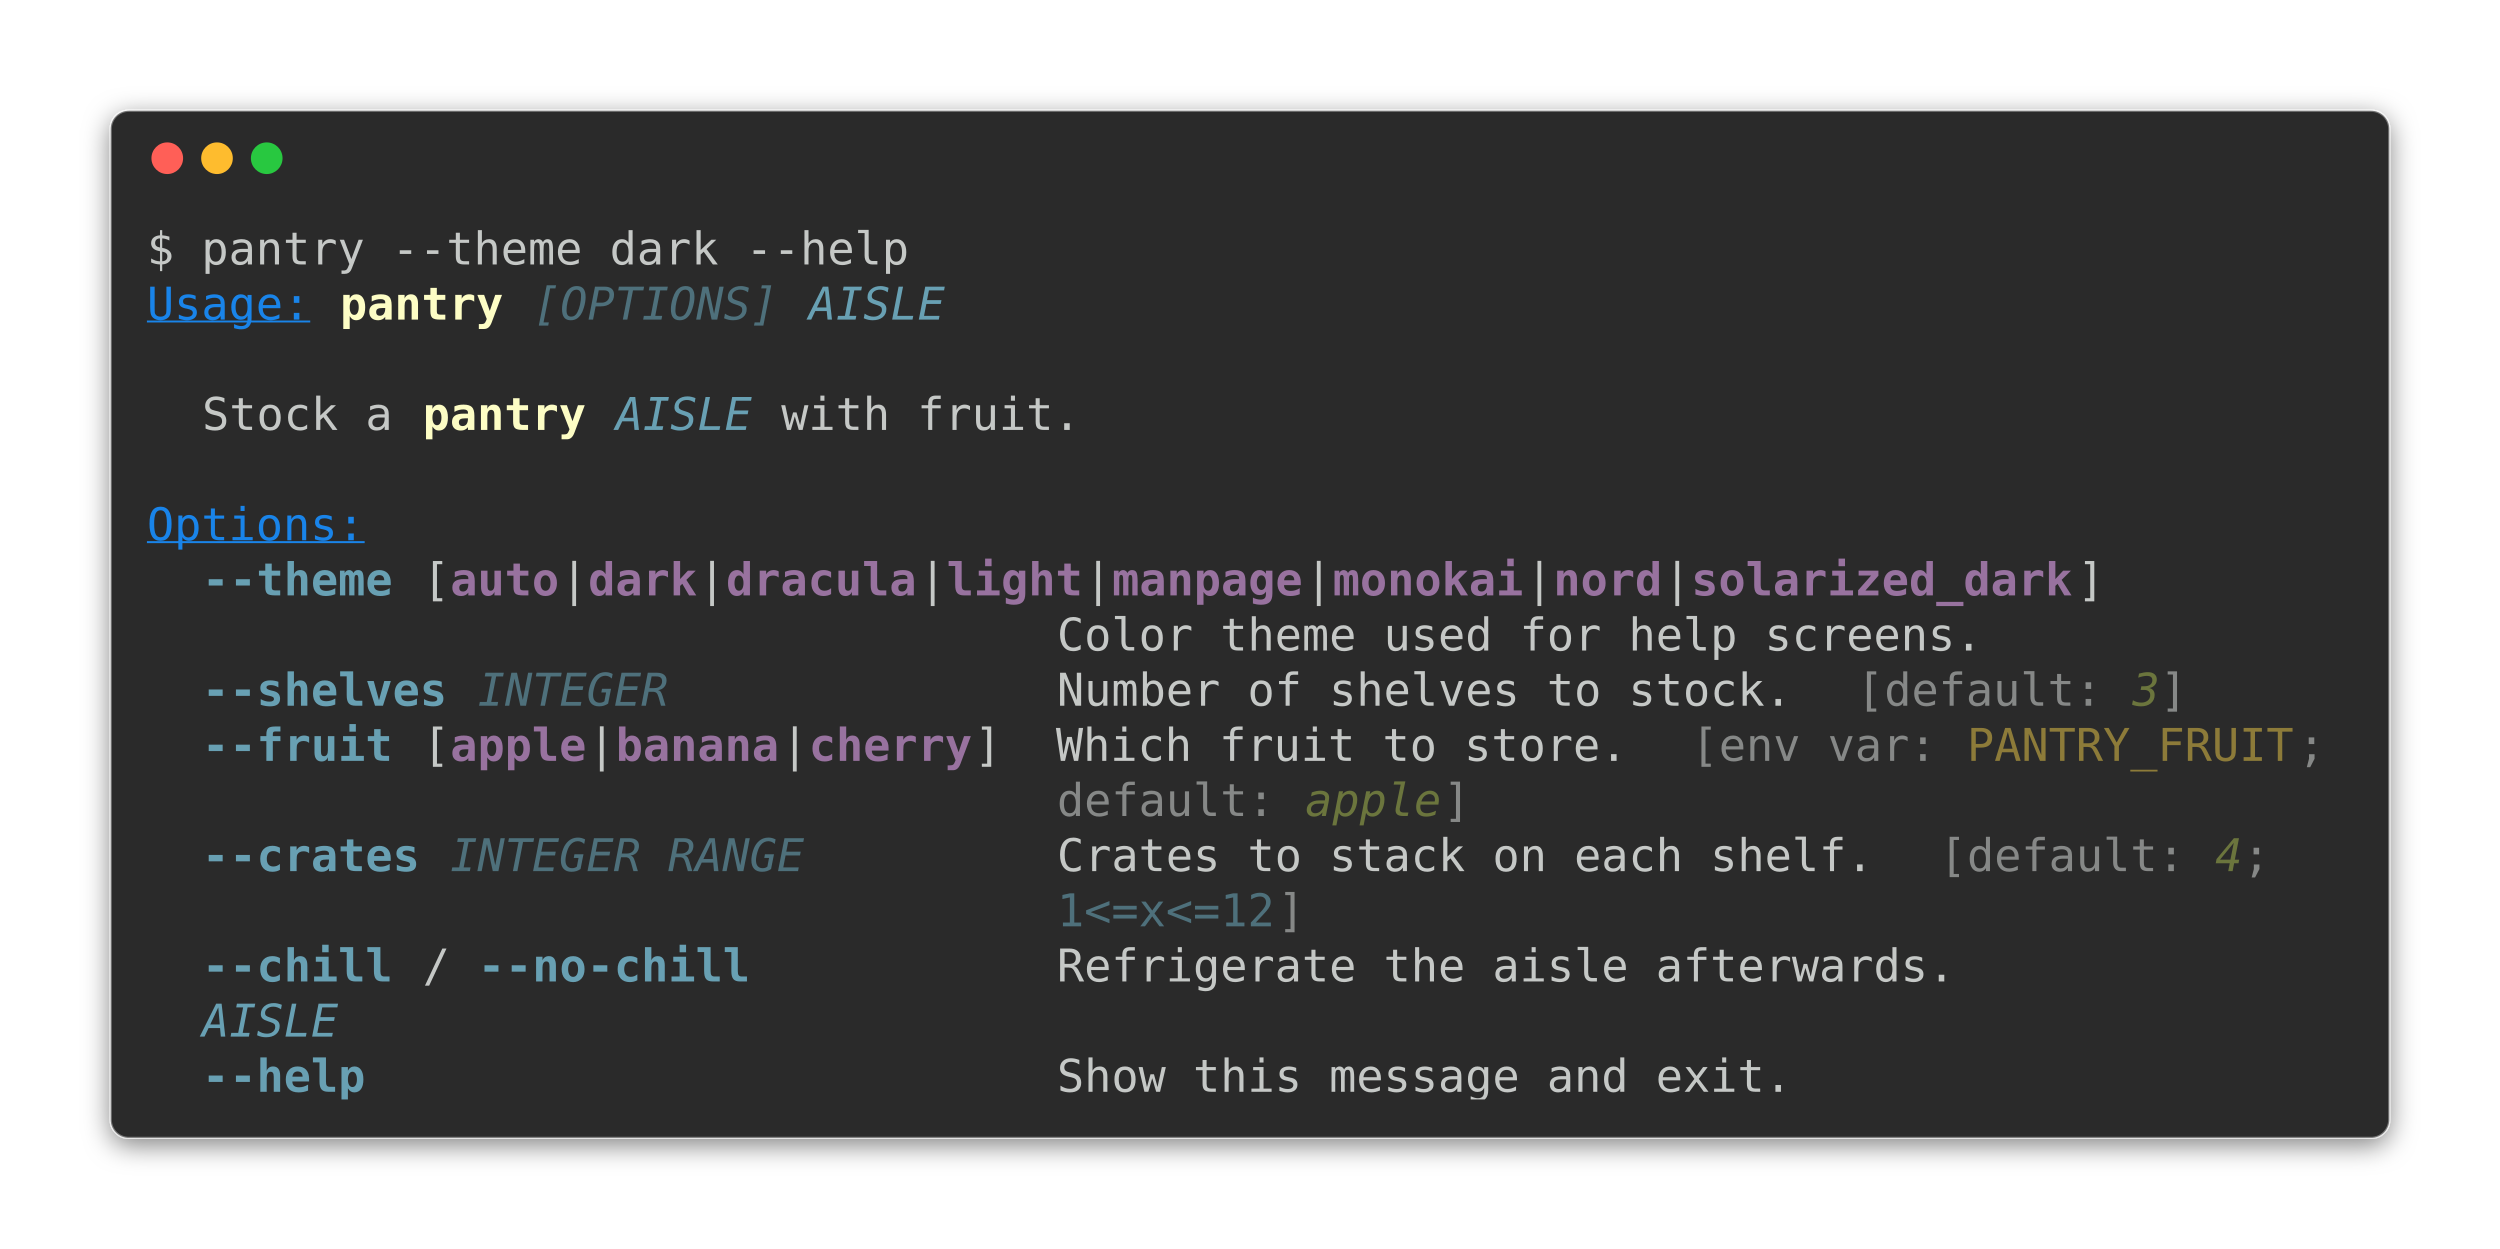
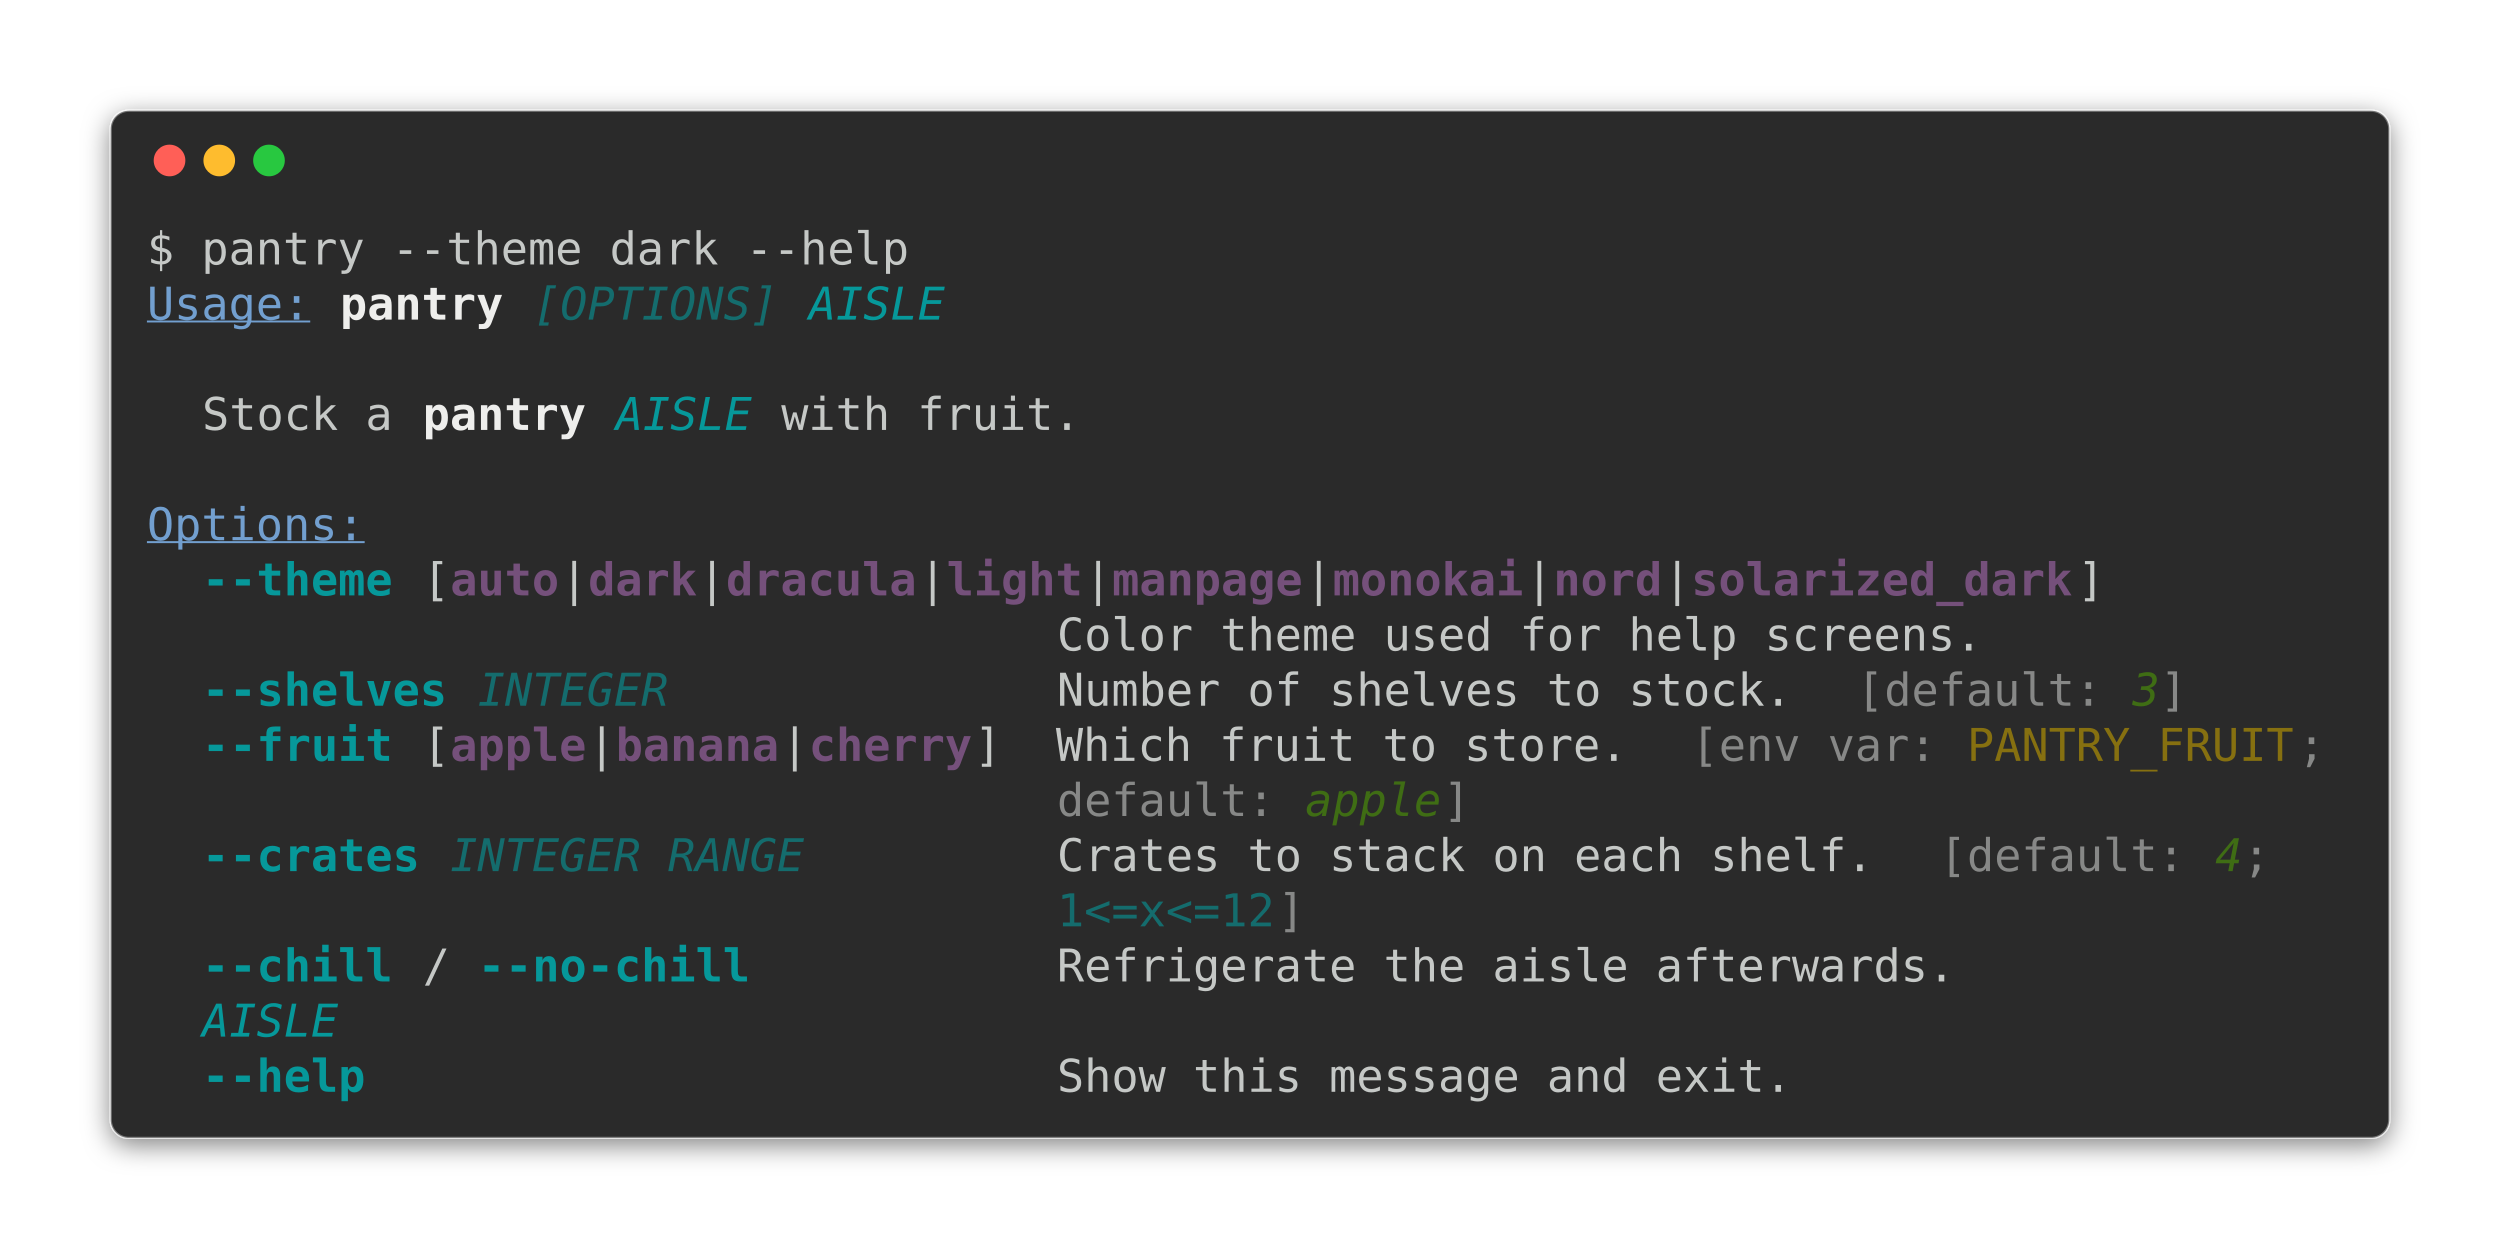
- <svg xmlns="http://www.w3.org/2000/svg" class="rich-terminal" viewBox="0 0 1106 552.4">
+ <svg xmlns="http://www.w3.org/2000/svg" viewBox="0 0 1106 552.4">
  <style>
- 
-     @font-face {
-         font-family: "Fira Code";
-         src: local("FiraCode-Regular"),
-                 url("https://cdnjs.cloudflare.com/ajax/libs/firacode/6.2.0/woff2/FiraCode-Regular.woff2") format("woff2"),
-                 url("https://cdnjs.cloudflare.com/ajax/libs/firacode/6.2.0/woff/FiraCode-Regular.woff") format("woff");
-         font-style: normal;
-         font-weight: 400;
-     }
-     @font-face {
-         font-family: "Fira Code";
-         src: local("FiraCode-Bold"),
-                 url("https://cdnjs.cloudflare.com/ajax/libs/firacode/6.2.0/woff2/FiraCode-Bold.woff2") format("woff2"),
-                 url("https://cdnjs.cloudflare.com/ajax/libs/firacode/6.2.0/woff/FiraCode-Bold.woff") format("woff");
-         font-style: bold;
-         font-weight: 700;
-     }
- 
    .chrome-dark-screen-matrix {
-         font-family: Fira Code, monospace;
+         font-family: 'Fira Code', 'Cascadia Code', Menlo, Consolas, monospace;
        font-size: 20px;
        line-height: 24.4px;
        font-variant-east-asian: full-width;
    }
- 
    .chrome-dark-screen-title {
        font-size: 18px;
        font-weight: bold;
-         font-family: arial;
+         font-family: 'Fira Code', 'Cascadia Code', Menlo, Consolas, monospace;
    }
- 
    .chrome-dark-screen-r1 { fill: #c5c8c6 }
- .chrome-dark-screen-r2 { fill: #1984e9;text-decoration: underline; }
- .chrome-dark-screen-r3 { fill: #fdfdc5;font-weight: bold }
- .chrome-dark-screen-r4 { fill: #4e707b;font-style: italic; }
- .chrome-dark-screen-r5 { fill: #68a0b3;font-style: italic; }
- .chrome-dark-screen-r6 { fill: #68a0b3;font-weight: bold }
- .chrome-dark-screen-r7 { fill: #98729f;font-weight: bold }
- .chrome-dark-screen-r8 { fill: #868887 }
- .chrome-dark-screen-r9 { fill: #6b753d;font-style: italic; }
- .chrome-dark-screen-r10 { fill: #8d7b39 }
- .chrome-dark-screen-r11 { fill: #4e707b }
-     </style>
+     .chrome-dark-screen-r2 { fill: #729fcf;text-decoration: underline }
+     .chrome-dark-screen-r3 { fill: #eeeeec;font-weight: bold }
+     .chrome-dark-screen-r4 { fill: #146c6d;font-style: italic }
+     .chrome-dark-screen-r5 { fill: #06989a;font-style: italic }
+     .chrome-dark-screen-r6 { fill: #06989a;font-weight: bold }
+     .chrome-dark-screen-r7 { fill: #75507b;font-weight: bold }
+     .chrome-dark-screen-r8 { fill: #878887 }
+     .chrome-dark-screen-r9 { fill: #3f6d14;font-style: italic }
+     .chrome-dark-screen-r10 { fill: #867010 }
+     .chrome-dark-screen-r11 { fill: #146c6d }
+ </style>
  <defs>
-     <clipPath id="chrome-dark-screen-clip-terminal">
-       <rect x="0" y="0" width="975.0" height="389.4" />
-     </clipPath>
-     <clipPath id="chrome-dark-screen-line-0">
-       <rect x="0" y="1.5" width="976" height="24.65" />
-     </clipPath>
-     <clipPath id="chrome-dark-screen-line-1">
-       <rect x="0" y="25.9" width="976" height="24.65" />
-     </clipPath>
-     <clipPath id="chrome-dark-screen-line-2">
-       <rect x="0" y="50.3" width="976" height="24.65" />
-     </clipPath>
-     <clipPath id="chrome-dark-screen-line-3">
-       <rect x="0" y="74.7" width="976" height="24.65" />
-     </clipPath>
-     <clipPath id="chrome-dark-screen-line-4">
-       <rect x="0" y="99.1" width="976" height="24.65" />
-     </clipPath>
-     <clipPath id="chrome-dark-screen-line-5">
-       <rect x="0" y="123.5" width="976" height="24.65" />
-     </clipPath>
-     <clipPath id="chrome-dark-screen-line-6">
-       <rect x="0" y="147.9" width="976" height="24.65" />
-     </clipPath>
-     <clipPath id="chrome-dark-screen-line-7">
-       <rect x="0" y="172.3" width="976" height="24.65" />
-     </clipPath>
-     <clipPath id="chrome-dark-screen-line-8">
-       <rect x="0" y="196.7" width="976" height="24.65" />
-     </clipPath>
-     <clipPath id="chrome-dark-screen-line-9">
-       <rect x="0" y="221.1" width="976" height="24.65" />
-     </clipPath>
-     <clipPath id="chrome-dark-screen-line-10">
-       <rect x="0" y="245.5" width="976" height="24.65" />
-     </clipPath>
-     <clipPath id="chrome-dark-screen-line-11">
-       <rect x="0" y="269.9" width="976" height="24.65" />
-     </clipPath>
-     <clipPath id="chrome-dark-screen-line-12">
-       <rect x="0" y="294.3" width="976" height="24.65" />
-     </clipPath>
-     <clipPath id="chrome-dark-screen-line-13">
-       <rect x="0" y="318.7" width="976" height="24.65" />
-     </clipPath>
-     <clipPath id="chrome-dark-screen-line-14">
-       <rect x="0" y="343.1" width="976" height="24.65" />
+     <clipPath id="chrome-dark-screen-clip">
+       <rect x="0" y="0" width="976" height="390.4" />
    </clipPath>
    <filter id="chrome-dark-screen-shadow" x="-50%" y="-50%" width="200%" height="200%">
      <feDropShadow dx="0" dy="3" stdDeviation="6" flood-color="rgba(0,0,0,0.5)" />
    </filter>
  </defs>
-   <g transform="translate(48, 48)">
-     <rect fill="#292929" stroke="rgba(255,255,255,0.35)" stroke-width="1" x="1" y="1" width="1008" height="454.4" rx="8" filter="url(#chrome-dark-screen-shadow)" />
+   <rect fill="#292929" stroke="rgba(255,255,255,0.35)" stroke-width="1" x="49" y="49" width="1008" height="454.4" rx="8" filter="url(#chrome-dark-screen-shadow)" />
+   <g transform="translate(49, 49)">
    <g transform="translate(26,22)">
      <circle cx="0" cy="0" r="7" fill="#ff5f57" />
      <circle cx="22" cy="0" r="7" fill="#febc2e" />
      <circle cx="44" cy="0" r="7" fill="#28c840" />
    </g>
-     <g transform="translate(17, 49)" clip-path="url(#chrome-dark-screen-clip-terminal)">
-       <g class="chrome-dark-screen-matrix">
-         <text class="chrome-dark-screen-r1" x="0" y="20" textLength="341.6" clip-path="url(#chrome-dark-screen-line-0)">$ pantry --theme dark --help</text>
-         <text class="chrome-dark-screen-r1" x="976" y="20" textLength="12.2" clip-path="url(#chrome-dark-screen-line-0)">
- </text>
-         <text class="chrome-dark-screen-r2" x="0" y="44.4" textLength="73.2" clip-path="url(#chrome-dark-screen-line-1)">Usage:</text>
-         <text class="chrome-dark-screen-r3" x="85.4" y="44.4" textLength="73.2" clip-path="url(#chrome-dark-screen-line-1)">pantry</text>
-         <text class="chrome-dark-screen-r4" x="170.8" y="44.4" textLength="109.8" clip-path="url(#chrome-dark-screen-line-1)">[OPTIONS]</text>
-         <text class="chrome-dark-screen-r5" x="292.8" y="44.4" textLength="61" clip-path="url(#chrome-dark-screen-line-1)">AISLE</text>
-         <text class="chrome-dark-screen-r1" x="976" y="44.4" textLength="12.2" clip-path="url(#chrome-dark-screen-line-1)">
- </text>
-         <text class="chrome-dark-screen-r1" x="976" y="68.8" textLength="12.2" clip-path="url(#chrome-dark-screen-line-2)">
- </text>
-         <text class="chrome-dark-screen-r1" x="24.4" y="93.2" textLength="85.4" clip-path="url(#chrome-dark-screen-line-3)">Stock a</text>
-         <text class="chrome-dark-screen-r3" x="122" y="93.2" textLength="73.2" clip-path="url(#chrome-dark-screen-line-3)">pantry</text>
-         <text class="chrome-dark-screen-r5" x="207.4" y="93.2" textLength="61" clip-path="url(#chrome-dark-screen-line-3)">AISLE</text>
-         <text class="chrome-dark-screen-r1" x="280.6" y="93.2" textLength="134.2" clip-path="url(#chrome-dark-screen-line-3)">with fruit.</text>
-         <text class="chrome-dark-screen-r1" x="976" y="93.2" textLength="12.2" clip-path="url(#chrome-dark-screen-line-3)">
- </text>
-         <text class="chrome-dark-screen-r1" x="976" y="117.6" textLength="12.2" clip-path="url(#chrome-dark-screen-line-4)">
- </text>
-         <text class="chrome-dark-screen-r2" x="0" y="142" textLength="97.6" clip-path="url(#chrome-dark-screen-line-5)">Options:</text>
-         <text class="chrome-dark-screen-r1" x="976" y="142" textLength="12.2" clip-path="url(#chrome-dark-screen-line-5)">
- </text>
-         <text class="chrome-dark-screen-r6" x="24.4" y="166.4" textLength="85.4" clip-path="url(#chrome-dark-screen-line-6)">--theme</text>
-         <text class="chrome-dark-screen-r1" x="122" y="166.4" textLength="12.2" clip-path="url(#chrome-dark-screen-line-6)">[</text>
-         <text class="chrome-dark-screen-r7" x="134.2" y="166.4" textLength="48.8" clip-path="url(#chrome-dark-screen-line-6)">auto</text>
-         <text class="chrome-dark-screen-r1" x="183" y="166.4" textLength="12.2" clip-path="url(#chrome-dark-screen-line-6)">|</text>
-         <text class="chrome-dark-screen-r7" x="195.2" y="166.4" textLength="48.8" clip-path="url(#chrome-dark-screen-line-6)">dark</text>
-         <text class="chrome-dark-screen-r1" x="244" y="166.4" textLength="12.2" clip-path="url(#chrome-dark-screen-line-6)">|</text>
-         <text class="chrome-dark-screen-r7" x="256.2" y="166.4" textLength="85.4" clip-path="url(#chrome-dark-screen-line-6)">dracula</text>
-         <text class="chrome-dark-screen-r1" x="341.6" y="166.4" textLength="12.2" clip-path="url(#chrome-dark-screen-line-6)">|</text>
-         <text class="chrome-dark-screen-r7" x="353.8" y="166.4" textLength="61" clip-path="url(#chrome-dark-screen-line-6)">light</text>
-         <text class="chrome-dark-screen-r1" x="414.8" y="166.4" textLength="12.2" clip-path="url(#chrome-dark-screen-line-6)">|</text>
-         <text class="chrome-dark-screen-r7" x="427" y="166.4" textLength="85.4" clip-path="url(#chrome-dark-screen-line-6)">manpage</text>
-         <text class="chrome-dark-screen-r1" x="512.4" y="166.4" textLength="12.2" clip-path="url(#chrome-dark-screen-line-6)">|</text>
-         <text class="chrome-dark-screen-r7" x="524.6" y="166.4" textLength="85.4" clip-path="url(#chrome-dark-screen-line-6)">monokai</text>
-         <text class="chrome-dark-screen-r1" x="610" y="166.4" textLength="12.2" clip-path="url(#chrome-dark-screen-line-6)">|</text>
-         <text class="chrome-dark-screen-r7" x="622.2" y="166.4" textLength="48.8" clip-path="url(#chrome-dark-screen-line-6)">nord</text>
-         <text class="chrome-dark-screen-r1" x="671" y="166.4" textLength="12.2" clip-path="url(#chrome-dark-screen-line-6)">|</text>
-         <text class="chrome-dark-screen-r7" x="683.2" y="166.4" textLength="170.8" clip-path="url(#chrome-dark-screen-line-6)">solarized_dark</text>
-         <text class="chrome-dark-screen-r1" x="854" y="166.4" textLength="12.2" clip-path="url(#chrome-dark-screen-line-6)">]</text>
-         <text class="chrome-dark-screen-r1" x="976" y="166.4" textLength="12.2" clip-path="url(#chrome-dark-screen-line-6)">
- </text>
-         <text class="chrome-dark-screen-r1" x="402.6" y="190.8" textLength="414.8" clip-path="url(#chrome-dark-screen-line-7)">Color theme used for help screens.</text>
-         <text class="chrome-dark-screen-r1" x="976" y="190.8" textLength="12.2" clip-path="url(#chrome-dark-screen-line-7)">
- </text>
-         <text class="chrome-dark-screen-r6" x="24.4" y="215.2" textLength="109.8" clip-path="url(#chrome-dark-screen-line-8)">--shelves</text>
-         <text class="chrome-dark-screen-r4" x="146.4" y="215.2" textLength="85.4" clip-path="url(#chrome-dark-screen-line-8)">INTEGER</text>
-         <text class="chrome-dark-screen-r1" x="402.6" y="215.2" textLength="329.4" clip-path="url(#chrome-dark-screen-line-8)">Number of shelves to stock.</text>
-         <text class="chrome-dark-screen-r8" x="756.4" y="215.2" textLength="12.2" clip-path="url(#chrome-dark-screen-line-8)">[</text>
-         <text class="chrome-dark-screen-r8" x="768.6" y="215.2" textLength="97.6" clip-path="url(#chrome-dark-screen-line-8)">default:</text>
-         <text class="chrome-dark-screen-r9" x="878.4" y="215.2" textLength="12.2" clip-path="url(#chrome-dark-screen-line-8)">3</text>
-         <text class="chrome-dark-screen-r8" x="890.6" y="215.2" textLength="12.2" clip-path="url(#chrome-dark-screen-line-8)">]</text>
-         <text class="chrome-dark-screen-r1" x="976" y="215.2" textLength="12.2" clip-path="url(#chrome-dark-screen-line-8)">
- </text>
-         <text class="chrome-dark-screen-r6" x="24.4" y="239.6" textLength="85.4" clip-path="url(#chrome-dark-screen-line-9)">--fruit</text>
-         <text class="chrome-dark-screen-r1" x="122" y="239.6" textLength="12.2" clip-path="url(#chrome-dark-screen-line-9)">[</text>
-         <text class="chrome-dark-screen-r7" x="134.2" y="239.6" textLength="61" clip-path="url(#chrome-dark-screen-line-9)">apple</text>
-         <text class="chrome-dark-screen-r1" x="195.2" y="239.6" textLength="12.2" clip-path="url(#chrome-dark-screen-line-9)">|</text>
-         <text class="chrome-dark-screen-r7" x="207.4" y="239.6" textLength="73.2" clip-path="url(#chrome-dark-screen-line-9)">banana</text>
-         <text class="chrome-dark-screen-r1" x="280.6" y="239.6" textLength="12.2" clip-path="url(#chrome-dark-screen-line-9)">|</text>
-         <text class="chrome-dark-screen-r7" x="292.8" y="239.6" textLength="73.2" clip-path="url(#chrome-dark-screen-line-9)">cherry</text>
-         <text class="chrome-dark-screen-r1" x="366" y="239.6" textLength="292.8" clip-path="url(#chrome-dark-screen-line-9)">]  Which fruit to store.</text>
-         <text class="chrome-dark-screen-r8" x="683.2" y="239.6" textLength="12.2" clip-path="url(#chrome-dark-screen-line-9)">[</text>
-         <text class="chrome-dark-screen-r8" x="695.4" y="239.6" textLength="97.6" clip-path="url(#chrome-dark-screen-line-9)">env var:</text>
-         <text class="chrome-dark-screen-r10" x="805.2" y="239.6" textLength="146.4" clip-path="url(#chrome-dark-screen-line-9)">PANTRY_FRUIT</text>
-         <text class="chrome-dark-screen-r8" x="951.6" y="239.6" textLength="12.2" clip-path="url(#chrome-dark-screen-line-9)">;</text>
-         <text class="chrome-dark-screen-r1" x="976" y="239.6" textLength="12.2" clip-path="url(#chrome-dark-screen-line-9)">
- </text>
-         <text class="chrome-dark-screen-r8" x="402.6" y="264" textLength="97.6" clip-path="url(#chrome-dark-screen-line-10)">default:</text>
-         <text class="chrome-dark-screen-r9" x="512.4" y="264" textLength="61" clip-path="url(#chrome-dark-screen-line-10)">apple</text>
-         <text class="chrome-dark-screen-r8" x="573.4" y="264" textLength="12.2" clip-path="url(#chrome-dark-screen-line-10)">]</text>
-         <text class="chrome-dark-screen-r1" x="976" y="264" textLength="12.2" clip-path="url(#chrome-dark-screen-line-10)">
- </text>
-         <text class="chrome-dark-screen-r6" x="24.4" y="288.4" textLength="97.6" clip-path="url(#chrome-dark-screen-line-11)">--crates</text>
-         <text class="chrome-dark-screen-r4" x="134.2" y="288.4" textLength="158.6" clip-path="url(#chrome-dark-screen-line-11)">INTEGER RANGE</text>
-         <text class="chrome-dark-screen-r1" x="402.6" y="288.4" textLength="366" clip-path="url(#chrome-dark-screen-line-11)">Crates to stack on each shelf.</text>
-         <text class="chrome-dark-screen-r8" x="793" y="288.4" textLength="12.2" clip-path="url(#chrome-dark-screen-line-11)">[</text>
-         <text class="chrome-dark-screen-r8" x="805.2" y="288.4" textLength="97.6" clip-path="url(#chrome-dark-screen-line-11)">default:</text>
-         <text class="chrome-dark-screen-r9" x="915" y="288.4" textLength="12.2" clip-path="url(#chrome-dark-screen-line-11)">4</text>
-         <text class="chrome-dark-screen-r8" x="927.2" y="288.4" textLength="12.2" clip-path="url(#chrome-dark-screen-line-11)">;</text>
-         <text class="chrome-dark-screen-r1" x="976" y="288.4" textLength="12.2" clip-path="url(#chrome-dark-screen-line-11)">
- </text>
-         <text class="chrome-dark-screen-r11" x="402.6" y="312.8" textLength="97.6" clip-path="url(#chrome-dark-screen-line-12)">1&lt;=x&lt;=12</text>
-         <text class="chrome-dark-screen-r8" x="500.2" y="312.8" textLength="12.2" clip-path="url(#chrome-dark-screen-line-12)">]</text>
-         <text class="chrome-dark-screen-r1" x="976" y="312.8" textLength="12.2" clip-path="url(#chrome-dark-screen-line-12)">
- </text>
-         <text class="chrome-dark-screen-r6" x="24.4" y="337.2" textLength="85.4" clip-path="url(#chrome-dark-screen-line-13)">--chill</text>
-         <text class="chrome-dark-screen-r1" x="122" y="337.2" textLength="12.2" clip-path="url(#chrome-dark-screen-line-13)">/</text>
-         <text class="chrome-dark-screen-r6" x="146.4" y="337.2" textLength="122" clip-path="url(#chrome-dark-screen-line-13)">--no-chill</text>
-         <text class="chrome-dark-screen-r1" x="402.6" y="337.2" textLength="402.6" clip-path="url(#chrome-dark-screen-line-13)">Refrigerate the aisle afterwards.</text>
-         <text class="chrome-dark-screen-r1" x="976" y="337.2" textLength="12.2" clip-path="url(#chrome-dark-screen-line-13)">
- </text>
-         <text class="chrome-dark-screen-r5" x="24.4" y="361.6" textLength="61" clip-path="url(#chrome-dark-screen-line-14)">AISLE</text>
-         <text class="chrome-dark-screen-r1" x="976" y="361.6" textLength="12.2" clip-path="url(#chrome-dark-screen-line-14)">
- </text>
-         <text class="chrome-dark-screen-r6" x="24.4" y="386" textLength="73.2" clip-path="url(#chrome-dark-screen-line-15)">--help</text>
-         <text class="chrome-dark-screen-r1" x="402.6" y="386" textLength="329.4" clip-path="url(#chrome-dark-screen-line-15)">Show this message and exit.</text>
-         <text class="chrome-dark-screen-r1" x="976" y="386" textLength="12.2" clip-path="url(#chrome-dark-screen-line-15)">
- </text>
-       </g>
+   </g>
+   <g transform="translate(65, 97)" clip-path="url(#chrome-dark-screen-clip)">
+     <g class="chrome-dark-screen-matrix">
+       <text class="chrome-dark-screen-r1" x="0" y="20" textLength="341.6">$ pantry --theme dark --help</text>
+       <text class="chrome-dark-screen-r2" x="0" y="44.4" textLength="73.2">Usage:</text>
+       <text class="chrome-dark-screen-r3" x="85.4" y="44.4" textLength="73.2">pantry</text>
+       <text class="chrome-dark-screen-r4" x="170.8" y="44.4" textLength="109.8">[OPTIONS]</text>
+       <text class="chrome-dark-screen-r5" x="292.8" y="44.4" textLength="61">AISLE</text>
+       <text class="chrome-dark-screen-r1" x="24.4" y="93.2" textLength="85.4">Stock a</text>
+       <text class="chrome-dark-screen-r3" x="122" y="93.2" textLength="73.2">pantry</text>
+       <text class="chrome-dark-screen-r5" x="207.4" y="93.2" textLength="61">AISLE</text>
+       <text class="chrome-dark-screen-r1" x="280.6" y="93.2" textLength="134.2">with fruit.</text>
+       <text class="chrome-dark-screen-r2" x="0" y="142" textLength="97.6">Options:</text>
+       <text class="chrome-dark-screen-r6" x="24.4" y="166.4" textLength="85.4">--theme</text>
+       <text class="chrome-dark-screen-r1" x="122" y="166.4" textLength="12.2">[</text>
+       <text class="chrome-dark-screen-r7" x="134.2" y="166.4" textLength="48.8">auto</text>
+       <text class="chrome-dark-screen-r1" x="183" y="166.4" textLength="12.2">|</text>
+       <text class="chrome-dark-screen-r7" x="195.2" y="166.4" textLength="48.8">dark</text>
+       <text class="chrome-dark-screen-r1" x="244" y="166.4" textLength="12.2">|</text>
+       <text class="chrome-dark-screen-r7" x="256.2" y="166.4" textLength="85.4">dracula</text>
+       <text class="chrome-dark-screen-r1" x="341.6" y="166.4" textLength="12.2">|</text>
+       <text class="chrome-dark-screen-r7" x="353.8" y="166.4" textLength="61">light</text>
+       <text class="chrome-dark-screen-r1" x="414.8" y="166.4" textLength="12.2">|</text>
+       <text class="chrome-dark-screen-r7" x="427" y="166.4" textLength="85.4">manpage</text>
+       <text class="chrome-dark-screen-r1" x="512.4" y="166.4" textLength="12.2">|</text>
+       <text class="chrome-dark-screen-r7" x="524.6" y="166.4" textLength="85.4">monokai</text>
+       <text class="chrome-dark-screen-r1" x="610" y="166.4" textLength="12.2">|</text>
+       <text class="chrome-dark-screen-r7" x="622.2" y="166.4" textLength="48.8">nord</text>
+       <text class="chrome-dark-screen-r1" x="671" y="166.4" textLength="12.2">|</text>
+       <text class="chrome-dark-screen-r7" x="683.2" y="166.4" textLength="170.8">solarized_dark</text>
+       <text class="chrome-dark-screen-r1" x="854" y="166.4" textLength="12.2">]</text>
+       <text class="chrome-dark-screen-r1" x="402.6" y="190.8" textLength="414.8">Color theme used for help screens.</text>
+       <text class="chrome-dark-screen-r6" x="24.4" y="215.2" textLength="109.8">--shelves</text>
+       <text class="chrome-dark-screen-r4" x="146.4" y="215.2" textLength="85.4">INTEGER</text>
+       <text class="chrome-dark-screen-r1" x="402.6" y="215.2" textLength="329.4">Number of shelves to stock.</text>
+       <text class="chrome-dark-screen-r8" x="756.4" y="215.2" textLength="12.2">[</text>
+       <text class="chrome-dark-screen-r8" x="768.6" y="215.2" textLength="97.6">default:</text>
+       <text class="chrome-dark-screen-r9" x="878.4" y="215.2" textLength="12.2">3</text>
+       <text class="chrome-dark-screen-r8" x="890.6" y="215.2" textLength="12.2">]</text>
+       <text class="chrome-dark-screen-r6" x="24.4" y="239.6" textLength="85.4">--fruit</text>
+       <text class="chrome-dark-screen-r1" x="122" y="239.6" textLength="12.2">[</text>
+       <text class="chrome-dark-screen-r7" x="134.2" y="239.6" textLength="61">apple</text>
+       <text class="chrome-dark-screen-r1" x="195.2" y="239.6" textLength="12.2">|</text>
+       <text class="chrome-dark-screen-r7" x="207.4" y="239.6" textLength="73.2">banana</text>
+       <text class="chrome-dark-screen-r1" x="280.6" y="239.6" textLength="12.2">|</text>
+       <text class="chrome-dark-screen-r7" x="292.8" y="239.6" textLength="73.2">cherry</text>
+       <text class="chrome-dark-screen-r1" x="366" y="239.6" textLength="292.8">]  Which fruit to store.</text>
+       <text class="chrome-dark-screen-r8" x="683.2" y="239.6" textLength="12.2">[</text>
+       <text class="chrome-dark-screen-r8" x="695.4" y="239.6" textLength="97.6">env var:</text>
+       <text class="chrome-dark-screen-r10" x="805.2" y="239.6" textLength="146.4">PANTRY_FRUIT</text>
+       <text class="chrome-dark-screen-r8" x="951.6" y="239.6" textLength="12.2">;</text>
+       <text class="chrome-dark-screen-r8" x="402.6" y="264" textLength="97.6">default:</text>
+       <text class="chrome-dark-screen-r9" x="512.4" y="264" textLength="61">apple</text>
+       <text class="chrome-dark-screen-r8" x="573.4" y="264" textLength="12.2">]</text>
+       <text class="chrome-dark-screen-r6" x="24.4" y="288.4" textLength="97.6">--crates</text>
+       <text class="chrome-dark-screen-r4" x="134.2" y="288.4" textLength="158.6">INTEGER RANGE</text>
+       <text class="chrome-dark-screen-r1" x="402.6" y="288.4" textLength="366">Crates to stack on each shelf.</text>
+       <text class="chrome-dark-screen-r8" x="793" y="288.4" textLength="12.2">[</text>
+       <text class="chrome-dark-screen-r8" x="805.2" y="288.4" textLength="97.6">default:</text>
+       <text class="chrome-dark-screen-r9" x="915" y="288.4" textLength="12.2">4</text>
+       <text class="chrome-dark-screen-r8" x="927.2" y="288.4" textLength="12.2">;</text>
+       <text class="chrome-dark-screen-r11" x="402.6" y="312.8" textLength="97.6">1&lt;=x&lt;=12</text>
+       <text class="chrome-dark-screen-r8" x="500.2" y="312.8" textLength="12.2">]</text>
+       <text class="chrome-dark-screen-r6" x="24.4" y="337.2" textLength="85.4">--chill</text>
+       <text class="chrome-dark-screen-r1" x="122" y="337.2" textLength="12.2">/</text>
+       <text class="chrome-dark-screen-r6" x="146.4" y="337.2" textLength="122">--no-chill</text>
+       <text class="chrome-dark-screen-r1" x="402.6" y="337.2" textLength="402.6">Refrigerate the aisle afterwards.</text>
+       <text class="chrome-dark-screen-r5" x="24.4" y="361.6" textLength="61">AISLE</text>
+       <text class="chrome-dark-screen-r6" x="24.4" y="386" textLength="73.2">--help</text>
+       <text class="chrome-dark-screen-r1" x="402.6" y="386" textLength="329.4">Show this message and exit.</text>
    </g>
  </g>
</svg>
